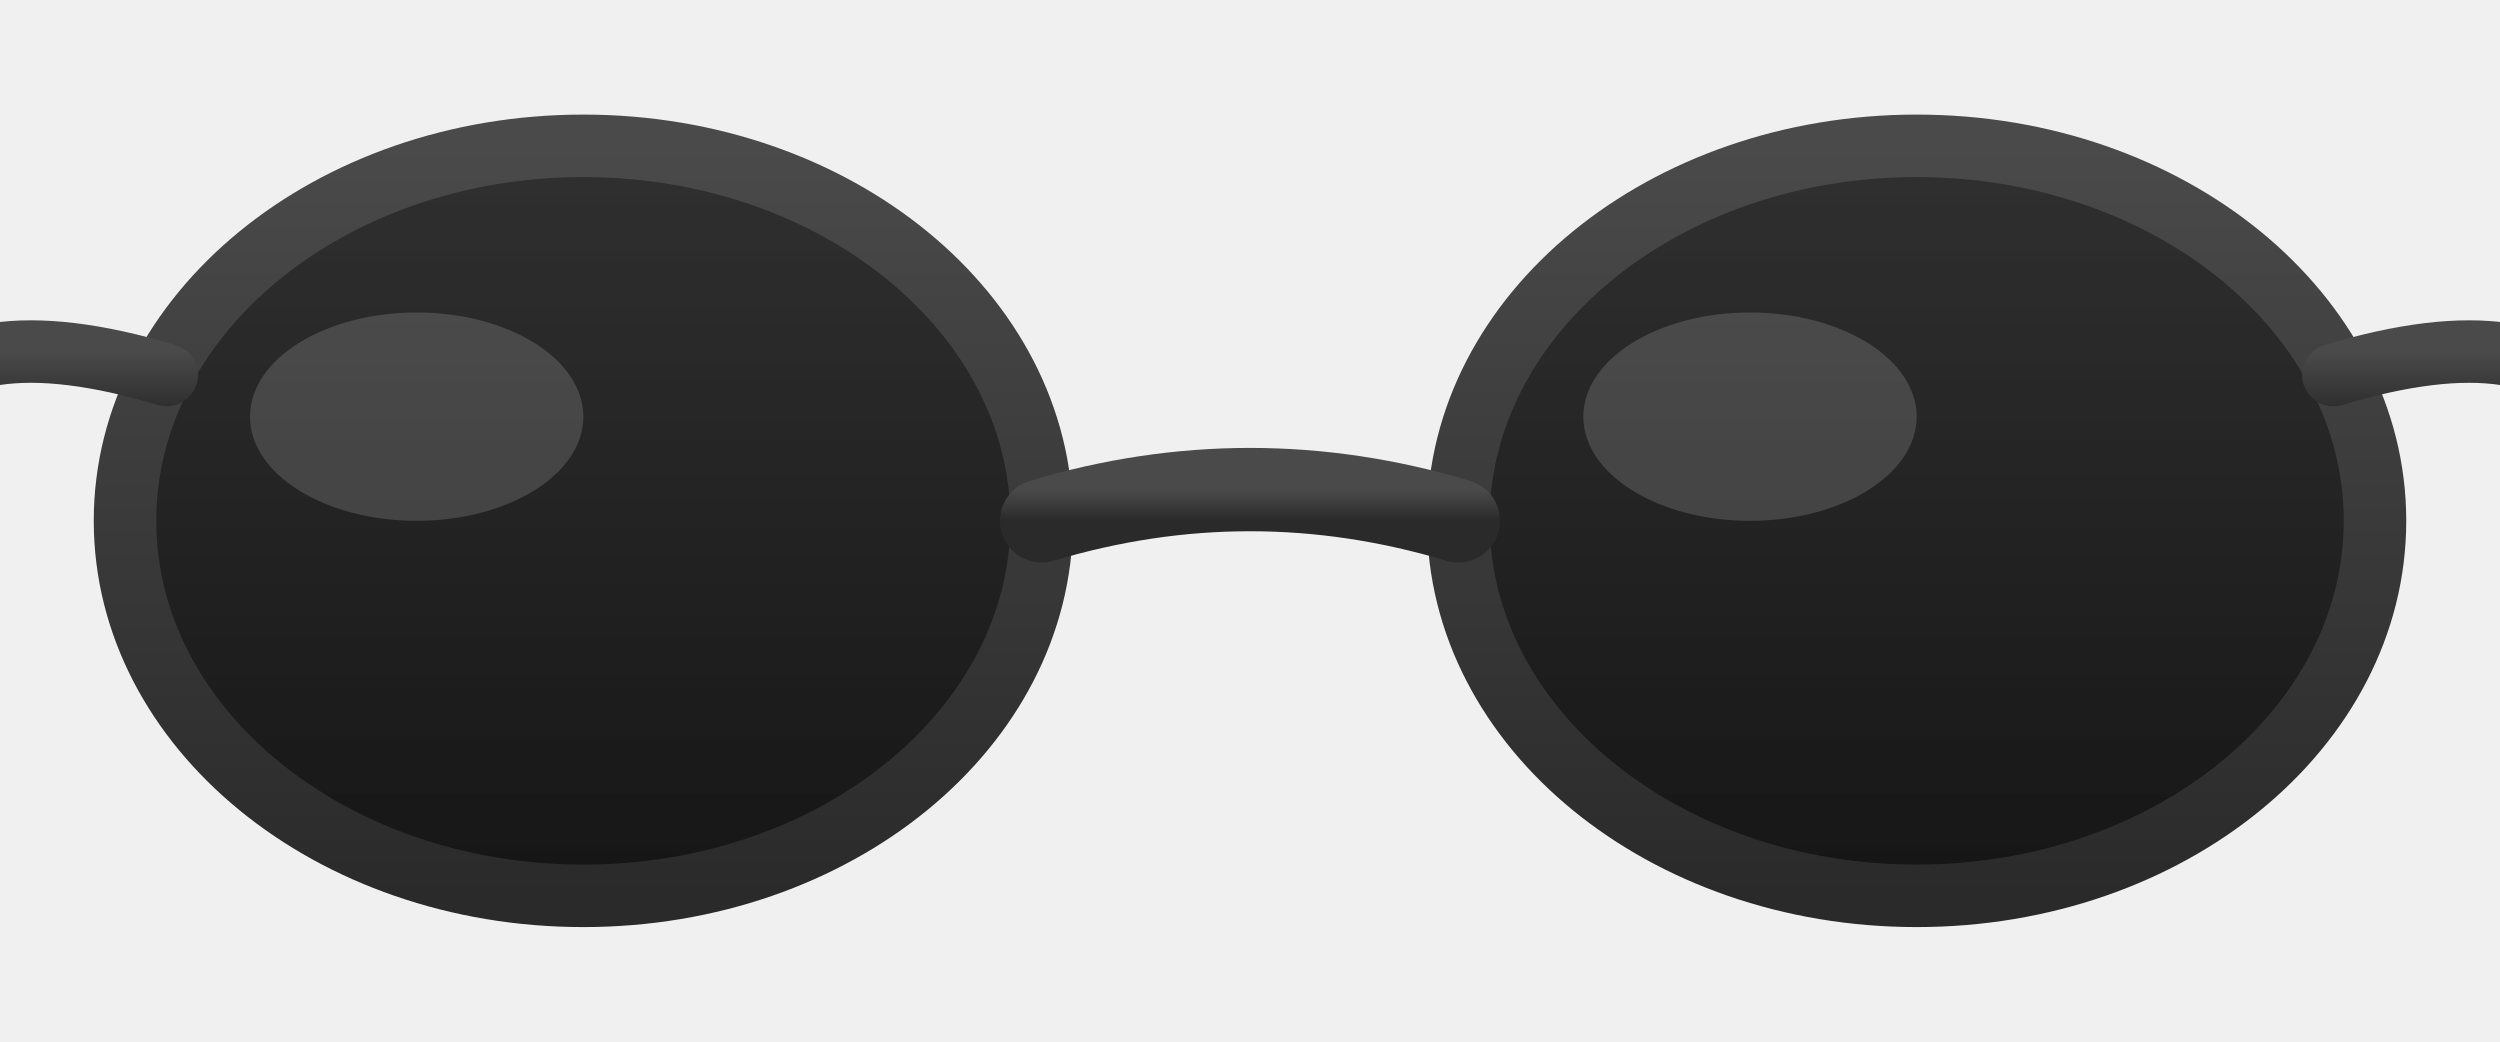
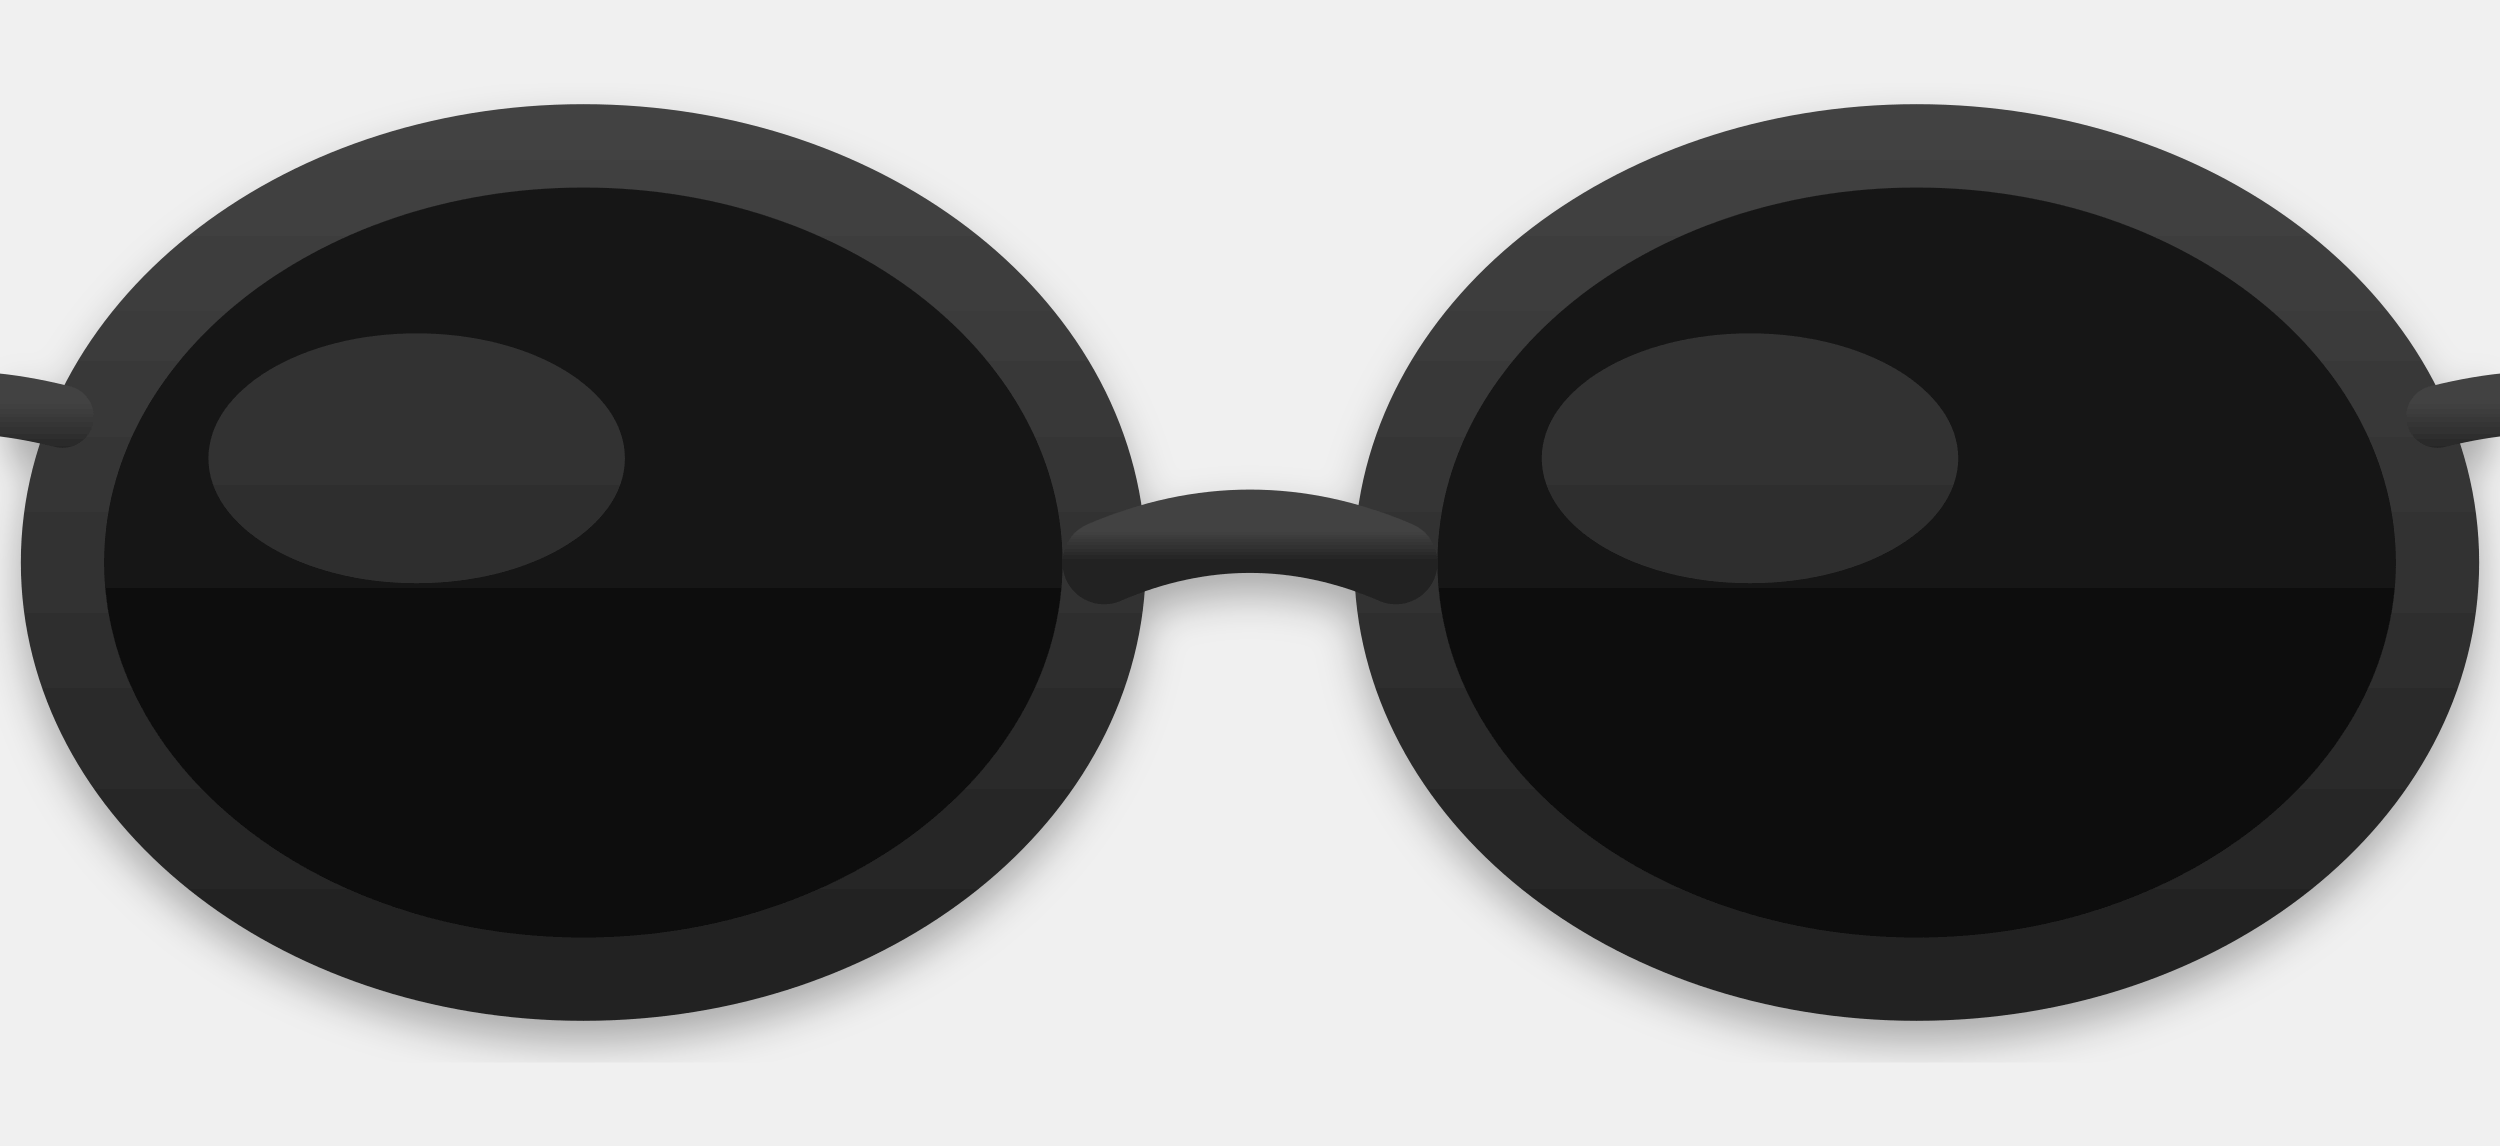
- <svg xmlns="http://www.w3.org/2000/svg" viewBox="0 0 120 50" width="120" height="50">
+ <svg xmlns="http://www.w3.org/2000/svg" viewBox="0 0 120 55" width="120" height="55">
  <defs>
-     <linearGradient id="lensGradient" x1="0%" y1="0%" x2="0%" y2="100%">
-       <stop offset="0%" style="stop-color:#1a1a1a;stop-opacity:0.9" />
-       <stop offset="100%" style="stop-color:#0a0a0a;stop-opacity:0.95" />
+     <linearGradient id="lensDark" x1="0%" y1="0%" x2="0%" y2="100%">
+       <stop offset="0%" stop-color="#1a1a1a" />
+       <stop offset="100%" stop-color="#0a0a0a" />
    </linearGradient>
-     <linearGradient id="frameGradient" x1="0%" y1="0%" x2="0%" y2="100%">
-       <stop offset="0%" style="stop-color:#4a4a4a;stop-opacity:1" />
-       <stop offset="100%" style="stop-color:#2a2a2a;stop-opacity:1" />
+     <linearGradient id="frameGrad" x1="0%" y1="0%" x2="0%" y2="100%">
+       <stop offset="0%" stop-color="#424242" />
+       <stop offset="100%" stop-color="#212121" />
    </linearGradient>
+     <filter id="glassReflect" x="-10%" y="-10%" width="120%" height="120%">
+       <feDropShadow dx="0" dy="1" stdDeviation="1" flood-opacity="0.3" />
+     </filter>
  </defs>
-   <ellipse cx="28" cy="25" rx="22" ry="18" fill="url(#lensGradient)" stroke="url(#frameGradient)" stroke-width="3" />
-   <ellipse cx="92" cy="25" rx="22" ry="18" fill="url(#lensGradient)" stroke="url(#frameGradient)" stroke-width="3" />
-   <path d="M 50 25 Q 60 22, 70 25" stroke="url(#frameGradient)" stroke-width="4" fill="none" stroke-linecap="round" />
-   <path d="M 8 18 Q -2 15, -5 20" stroke="url(#frameGradient)" stroke-width="3" fill="none" stroke-linecap="round" />
-   <path d="M 112 18 Q 122 15, 125 20" stroke="url(#frameGradient)" stroke-width="3" fill="none" stroke-linecap="round" />
-   <ellipse cx="20" cy="20" rx="8" ry="5" fill="#ffffff" opacity="0.15" />
-   <ellipse cx="84" cy="20" rx="8" ry="5" fill="#ffffff" opacity="0.15" />
+   <g filter="url(#glassReflect)">
+     <ellipse cx="28" cy="27" rx="25" ry="20" fill="url(#lensDark)" stroke="url(#frameGrad)" stroke-width="4" />
+     <ellipse cx="92" cy="27" rx="25" ry="20" fill="url(#lensDark)" stroke="url(#frameGrad)" stroke-width="4" />
+     <path d="M 53 27 Q 60 24, 67 27" stroke="url(#frameGrad)" stroke-width="4" fill="none" stroke-linecap="round" />
+     <path d="M 3 20 Q -5 18, -8 22" stroke="url(#frameGrad)" stroke-width="3" fill="none" stroke-linecap="round" />
+     <path d="M 117 20 Q 125 18, 128 22" stroke="url(#frameGrad)" stroke-width="3" fill="none" stroke-linecap="round" />
+     <ellipse cx="20" cy="22" rx="10" ry="6" fill="#fff" opacity="0.12" />
+     <ellipse cx="84" cy="22" rx="10" ry="6" fill="#fff" opacity="0.12" />
+   </g>
</svg>
